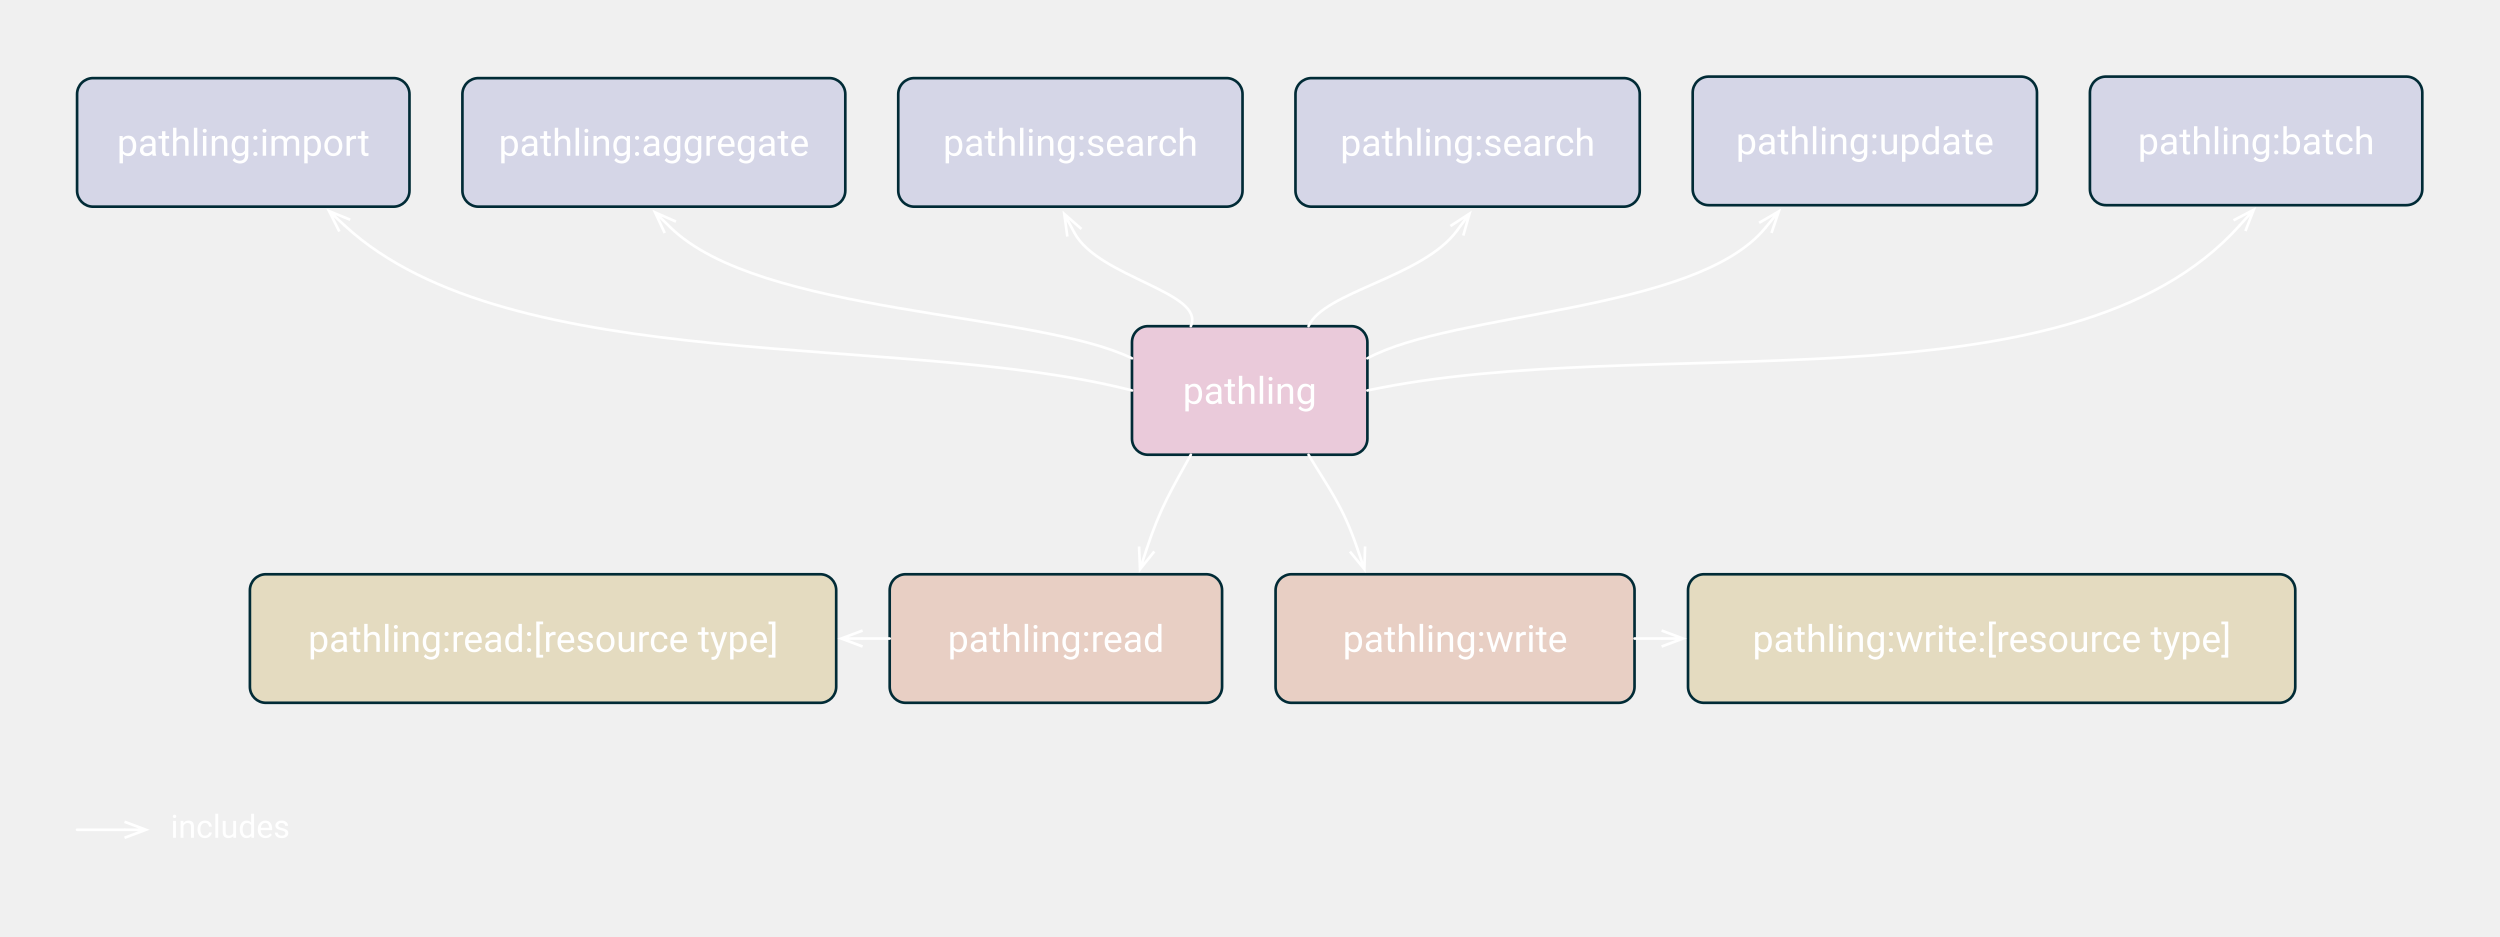
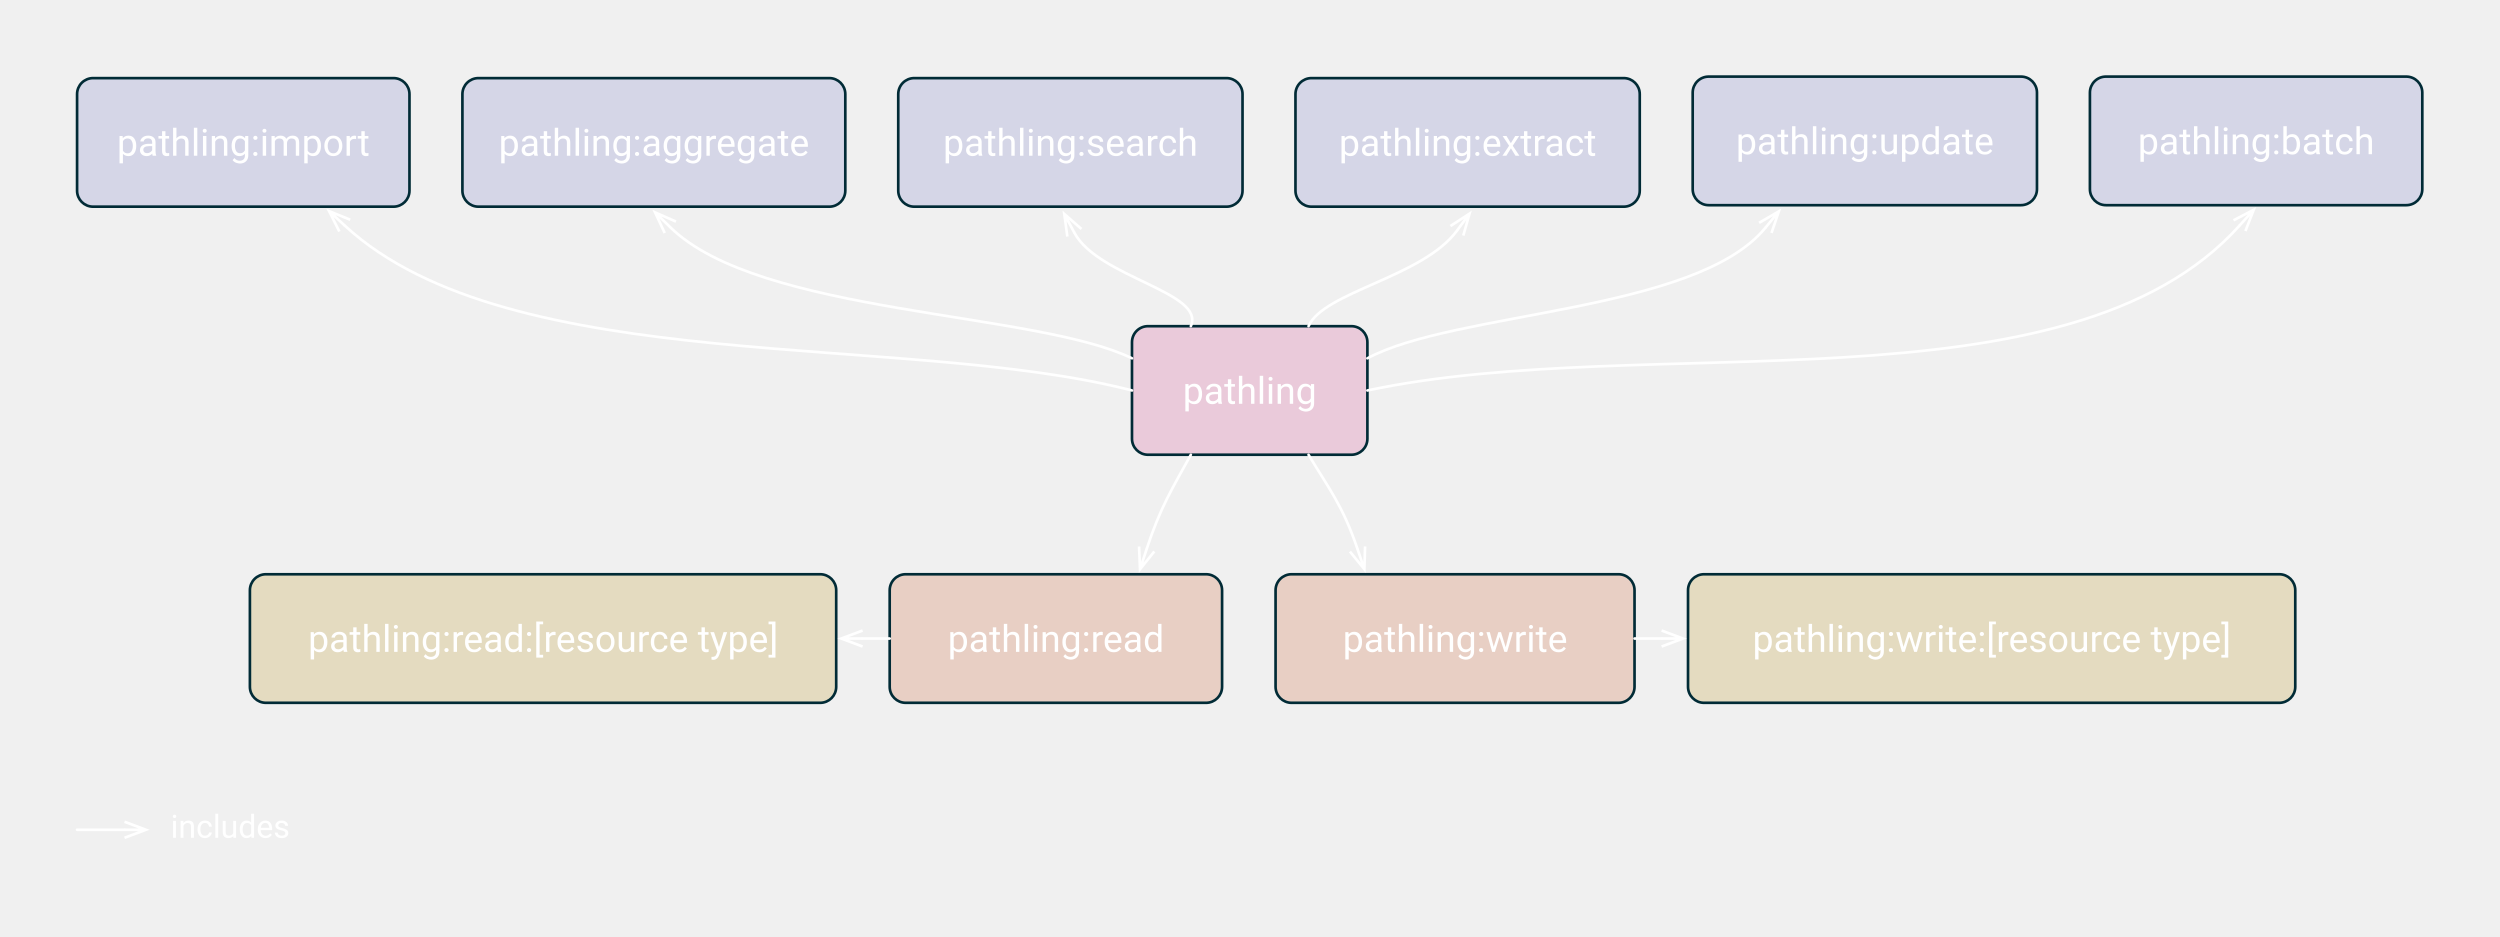
<svg xmlns="http://www.w3.org/2000/svg" version="1.1" viewBox="435 1682 937 351" width="937" height="351">
  <defs>
    <marker orient="auto" overflow="visible" markerUnits="strokeWidth" id="StickArrow_Marker" stroke-linejoin="miter" stroke-miterlimit="10" viewBox="-1 -4 10 8" markerWidth="10" markerHeight="8" color="white">
      <g>
        <path d="M 8 0 L 0 0 M 0 -3 L 8 0 L 0 3" fill="none" stroke="currentColor" stroke-width="1" />
      </g>
    </marker>
    <marker orient="auto" overflow="visible" markerUnits="strokeWidth" id="StickArrow_Marker_2" stroke-linejoin="miter" stroke-miterlimit="10" viewBox="-1 -4 10 8" markerWidth="10" markerHeight="8" color="white">
      <g>
        <path d="M 8 0 L 0 0 M 0 -3 L 8 0 L 0 3" fill="none" stroke="currentColor" stroke-width="1" />
      </g>
    </marker>
  </defs>
  <g id="Authorities_(dark)" stroke="none" fill="none" stroke-dasharray="none" stroke-opacity="1" fill-opacity="1">
    <g id="Authorities_(dark)_Layer_1">
      <g id="Graphic_16">
        <path d="M 865.269 1804.252 L 941.5 1804.252 C 944.813 1804.252 947.5 1806.938 947.5 1810.252 L 947.5 1846.441 C 947.5 1849.755 944.813 1852.441 941.5 1852.441 L 865.269 1852.441 C 861.955 1852.441 859.269 1849.755 859.269 1846.441 L 859.269 1810.252 C 859.269 1806.938 861.955 1804.252 865.269 1804.252 Z" fill="#d33682" fill-opacity=".2" />
        <path d="M 865.269 1804.252 L 941.5 1804.252 C 944.813 1804.252 947.5 1806.938 947.5 1810.252 L 947.5 1846.441 C 947.5 1849.755 944.813 1852.441 941.5 1852.441 L 865.269 1852.441 C 861.955 1852.441 859.269 1849.755 859.269 1846.441 L 859.269 1810.252 C 859.269 1806.938 861.955 1804.252 865.269 1804.252 Z" stroke="#012b36" stroke-linecap="round" stroke-linejoin="round" stroke-width="1" />
        <text transform="translate(864.269 1820.347)" fill="white">
          <tspan font-family="Roboto" font-size="14" fill="white" x="14.051" y="13">pathling</tspan>
        </text>
      </g>
      <g id="Graphic_21">
        <path d="M 774.456 1897.228 L 887.037 1897.228 C 890.35 1897.228 893.037 1899.915 893.037 1903.228 L 893.037 1939.417 C 893.037 1942.731 890.35 1945.417 887.037 1945.417 L 774.456 1945.417 C 771.142 1945.417 768.456 1942.731 768.456 1939.417 L 768.456 1903.228 C 768.456 1899.915 771.142 1897.228 774.456 1897.228 Z" fill="#cb4b16" fill-opacity=".2" />
        <path d="M 774.456 1897.228 L 887.037 1897.228 C 890.35 1897.228 893.037 1899.915 893.037 1903.228 L 893.037 1939.417 C 893.037 1942.731 890.35 1945.417 887.037 1945.417 L 774.456 1945.417 C 771.142 1945.417 768.456 1942.731 768.456 1939.417 L 768.456 1903.228 C 768.456 1899.915 771.142 1897.228 774.456 1897.228 Z" stroke="#012b36" stroke-linecap="round" stroke-linejoin="round" stroke-width="1" />
        <text transform="translate(773.4555 1913.323)" fill="white">
          <tspan font-family="Roboto" font-size="14" fill="white" x="16.764" y="13">pathling:read</tspan>
        </text>
      </g>
      <g id="Line_22">
        <path d="M 881.327 1852.441 C 874.393 1865.08 869.914 1872.07 864.771 1887.757" marker-end="url(#StickArrow_Marker)" stroke="white" stroke-linecap="round" stroke-linejoin="round" stroke-width="1" />
      </g>
      <g id="Graphic_23">
        <path d="M 919.084 1897.228 L 1041.623 1897.228 C 1044.937 1897.228 1047.623 1899.915 1047.623 1903.228 L 1047.623 1939.417 C 1047.623 1942.731 1044.937 1945.417 1041.623 1945.417 L 919.084 1945.417 C 915.771 1945.417 913.084 1942.731 913.084 1939.417 L 913.084 1903.228 C 913.084 1899.915 915.771 1897.228 919.084 1897.228 Z" fill="#cb4b16" fill-opacity=".2" />
        <path d="M 919.084 1897.228 L 1041.623 1897.228 C 1044.937 1897.228 1047.623 1899.915 1047.623 1903.228 L 1047.623 1939.417 C 1047.623 1942.731 1044.937 1945.417 1041.623 1945.417 L 919.084 1945.417 C 915.771 1945.417 913.084 1942.731 913.084 1939.417 L 913.084 1903.228 C 913.084 1899.915 915.771 1897.228 919.084 1897.228 Z" stroke="#012b36" stroke-linecap="round" stroke-linejoin="round" stroke-width="1" />
        <text transform="translate(918.0844 1913.323)" fill="white">
          <tspan font-family="Roboto" font-size="14" fill="white" x="20.187" y="13">pathling:write</tspan>
        </text>
      </g>
      <g id="Line_24">
        <path d="M 925.442 1852.441 C 933.086 1865.169 938.251 1871.441 943.794 1887.768" marker-end="url(#StickArrow_Marker)" stroke="white" stroke-linecap="round" stroke-linejoin="round" stroke-width="1" />
      </g>
      <g id="Graphic_25">
        <path d="M 534.661 1897.228 L 742.408 1897.228 C 745.721 1897.228 748.408 1899.915 748.408 1903.228 L 748.408 1939.417 C 748.408 1942.731 745.721 1945.417 742.408 1945.417 L 534.661 1945.417 C 531.348 1945.417 528.661 1942.731 528.661 1939.417 L 528.661 1903.228 C 528.661 1899.915 531.348 1897.228 534.661 1897.228 Z" fill="#b58900" fill-opacity=".2" />
        <path d="M 534.661 1897.228 L 742.408 1897.228 C 745.721 1897.228 748.408 1899.915 748.408 1903.228 L 748.408 1939.417 C 748.408 1942.731 745.721 1945.417 742.408 1945.417 L 534.661 1945.417 C 531.348 1945.417 528.661 1942.731 528.661 1939.417 L 528.661 1903.228 C 528.661 1899.915 531.348 1897.228 534.661 1897.228 Z" stroke="#012b36" stroke-linecap="round" stroke-linejoin="round" stroke-width="1" />
        <text transform="translate(533.6614 1913.323)" fill="white">
          <tspan font-family="Roboto" font-size="14" fill="white" x="16.823" y="13">pathling:read:[resource type]</tspan>
        </text>
      </g>
      <g id="Graphic_26">
        <path d="M 1073.671 1897.228 L 1289.265 1897.228 C 1292.579 1897.228 1295.265 1899.915 1295.265 1903.228 L 1295.265 1939.417 C 1295.265 1942.731 1292.579 1945.417 1289.265 1945.417 L 1073.671 1945.417 C 1070.357 1945.417 1067.671 1942.731 1067.671 1939.417 L 1067.671 1903.228 C 1067.671 1899.915 1070.357 1897.228 1073.671 1897.228 Z" fill="#b58900" fill-opacity=".2" />
        <path d="M 1073.671 1897.228 L 1289.265 1897.228 C 1292.579 1897.228 1295.265 1899.915 1295.265 1903.228 L 1295.265 1939.417 C 1295.265 1942.731 1292.579 1945.417 1289.265 1945.417 L 1073.671 1945.417 C 1070.357 1945.417 1067.671 1942.731 1067.671 1939.417 L 1067.671 1903.228 C 1067.671 1899.915 1070.357 1897.228 1073.671 1897.228 Z" stroke="#012b36" stroke-linecap="round" stroke-linejoin="round" stroke-width="1" />
        <text transform="translate(1072.671 1913.323)" fill="white">
          <tspan font-family="Roboto" font-size="14" fill="white" x="19.192" y="13">pathling:write:[resource type]</tspan>
        </text>
      </g>
      <g id="Line_27">
        <line x1="768.456" y1="1921.323" x2="758.308" y2="1921.323" marker-end="url(#StickArrow_Marker)" stroke="white" stroke-linecap="round" stroke-linejoin="round" stroke-width="1" />
      </g>
      <g id="Line_28">
        <line x1="1047.623" y1="1921.323" x2="1057.771" y2="1921.323" marker-end="url(#StickArrow_Marker)" stroke="white" stroke-linecap="round" stroke-linejoin="round" stroke-width="1" />
      </g>
      <g id="Line_32">
        <path d="M 859.269 1828.347 C 773.754 1806.251 626.357 1823.968 564.224 1766.563" marker-end="url(#StickArrow_Marker)" stroke="white" stroke-linecap="round" stroke-linejoin="round" stroke-width="1" />
      </g>
      <g id="Line_33">
        <path d="M 859.269 1816.299 C 823.013 1798.637 719.87 1800.103 686.242 1767.2" marker-end="url(#StickArrow_Marker)" stroke="white" stroke-linecap="round" stroke-linejoin="round" stroke-width="1" />
      </g>
      <g id="Line_34">
        <path d="M 881.327 1804.252 C 886.923 1791.513 846.711 1786.072 837.682 1769.246" marker-end="url(#StickArrow_Marker)" stroke="white" stroke-linecap="round" stroke-linejoin="round" stroke-width="1" />
      </g>
      <g id="Line_36">
        <line x1="463.888" y1="1993" x2="481.675" y2="1993" marker-end="url(#StickArrow_Marker)" stroke="white" stroke-linecap="round" stroke-linejoin="round" stroke-width="1" />
      </g>
      <g id="Graphic_35">
        <text transform="translate(498.9478 1985)" fill="white">
          <tspan font-family="Roboto" font-size="12" fill="white" x="0" y="11">includes</tspan>
        </text>
      </g>
      <g id="Graphic_29">
        <path d="M 469.888 1711.276 L 582.469 1711.276 C 585.783 1711.276 588.469 1713.962 588.469 1717.276 L 588.469 1753.465 C 588.469 1756.778 585.783 1759.465 582.469 1759.465 L 469.888 1759.465 C 466.575 1759.465 463.888 1756.778 463.888 1753.465 L 463.888 1717.276 C 463.888 1713.962 466.575 1711.276 469.888 1711.276 Z" fill="#6c71c4" fill-opacity=".2" />
        <path d="M 469.888 1711.276 L 582.469 1711.276 C 585.783 1711.276 588.469 1713.962 588.469 1717.276 L 588.469 1753.465 C 588.469 1756.778 585.783 1759.465 582.469 1759.465 L 469.888 1759.465 C 466.575 1759.465 463.888 1756.778 463.888 1753.465 L 463.888 1717.276 C 463.888 1713.962 466.575 1711.276 469.888 1711.276 Z" stroke="#012b36" stroke-linecap="round" stroke-linejoin="round" stroke-width="1" />
        <text transform="translate(468.8884 1727.37)" fill="white">
          <tspan font-family="Roboto" font-size="14" fill="white" x="9.952" y="13">pathling:import</tspan>
        </text>
      </g>
      <g id="Graphic_30">
        <path d="M 614.312 1711.276 L 745.82 1711.276 C 749.133 1711.276 751.82 1713.962 751.82 1717.276 L 751.82 1753.465 C 751.82 1756.778 749.133 1759.465 745.82 1759.465 L 614.312 1759.465 C 610.998 1759.465 608.312 1756.778 608.312 1753.465 L 608.312 1717.276 C 608.312 1713.962 610.998 1711.276 614.312 1711.276 Z" fill="#6c71c4" fill-opacity=".2" />
        <path d="M 614.312 1711.276 L 745.82 1711.276 C 749.133 1711.276 751.82 1713.962 751.82 1717.276 L 751.82 1753.465 C 751.82 1756.778 749.133 1759.465 745.82 1759.465 L 614.312 1759.465 C 610.998 1759.465 608.312 1756.778 608.312 1753.465 L 608.312 1717.276 C 608.312 1713.962 610.998 1711.276 614.312 1711.276 Z" stroke="#012b36" stroke-linecap="round" stroke-linejoin="round" stroke-width="1" />
        <text transform="translate(613.3119 1727.37)" fill="white">
          <tspan font-family="Roboto" font-size="14" fill="white" x="8.59" y="13">pathling:aggregate</tspan>
        </text>
      </g>
      <g id="Graphic_31">
        <path d="M 777.662 1711.276 L 894.699 1711.276 C 898.012 1711.276 900.699 1713.962 900.699 1717.276 L 900.699 1753.465 C 900.699 1756.778 898.012 1759.465 894.699 1759.465 L 777.662 1759.465 C 774.348 1759.465 771.662 1756.778 771.662 1753.465 L 771.662 1717.276 C 771.662 1713.962 774.348 1711.276 777.662 1711.276 Z" fill="#6c71c4" fill-opacity=".2" />
        <path d="M 777.662 1711.276 L 894.699 1711.276 C 898.012 1711.276 900.699 1713.962 900.699 1717.276 L 900.699 1753.465 C 900.699 1756.778 898.012 1759.465 894.699 1759.465 L 777.662 1759.465 C 774.348 1759.465 771.662 1756.778 771.662 1753.465 L 771.662 1717.276 C 771.662 1713.962 774.348 1711.276 777.662 1711.276 Z" stroke="#012b36" stroke-linecap="round" stroke-linejoin="round" stroke-width="1" />
        <text transform="translate(776.6622 1727.37)" fill="white">
          <tspan font-family="Roboto" font-size="14" fill="white" x="11.81" y="13">pathling:search</tspan>
        </text>
      </g>
      <g id="Graphic_37">
        <path d="M 1075.42 1710.709 L 1192.457 1710.709 C 1195.771 1710.709 1198.457 1713.395 1198.457 1716.709 L 1198.457 1752.898 C 1198.457 1756.211 1195.771 1758.898 1192.457 1758.898 L 1075.42 1758.898 C 1072.107 1758.898 1069.42 1756.211 1069.42 1752.898 L 1069.42 1716.709 C 1069.42 1713.395 1072.107 1710.709 1075.42 1710.709 Z" fill="#6c71c4" fill-opacity=".2" />
        <path d="M 1075.42 1710.709 L 1192.457 1710.709 C 1195.771 1710.709 1198.457 1713.395 1198.457 1716.709 L 1198.457 1752.898 C 1198.457 1756.211 1195.771 1758.898 1192.457 1758.898 L 1075.42 1758.898 C 1072.107 1758.898 1069.42 1756.211 1069.42 1752.898 L 1069.42 1716.709 C 1069.42 1713.395 1072.107 1710.709 1075.42 1710.709 Z" stroke="#012b36" stroke-linecap="round" stroke-linejoin="round" stroke-width="1" />
        <text transform="translate(1074.42 1726.803)" fill="white">
          <tspan font-family="Roboto" font-size="14" fill="white" x="11.222" y="13">pathling:update</tspan>
        </text>
      </g>
      <g id="Graphic_38">
        <path d="M 1224.299 1710.709 L 1336.88 1710.709 C 1340.194 1710.709 1342.88 1713.395 1342.88 1716.709 L 1342.88 1752.898 C 1342.88 1756.211 1340.194 1758.898 1336.88 1758.898 L 1224.299 1758.898 C 1220.986 1758.898 1218.299 1756.211 1218.299 1752.898 L 1218.299 1716.709 C 1218.299 1713.395 1220.986 1710.709 1224.299 1710.709 Z" fill="#6c71c4" fill-opacity=".2" />
        <path d="M 1224.299 1710.709 L 1336.88 1710.709 C 1340.194 1710.709 1342.88 1713.395 1342.88 1716.709 L 1342.88 1752.898 C 1342.88 1756.211 1340.194 1758.898 1336.88 1758.898 L 1224.299 1758.898 C 1220.986 1758.898 1218.299 1756.211 1218.299 1752.898 L 1218.299 1716.709 C 1218.299 1713.395 1220.986 1710.709 1224.299 1710.709 Z" stroke="#012b36" stroke-linecap="round" stroke-linejoin="round" stroke-width="1" />
        <text transform="translate(1223.299 1726.803)" fill="white">
          <tspan font-family="Roboto" font-size="14" fill="white" x="12.99" y="13">pathling:batch</tspan>
        </text>
      </g>
      <g id="Line_39">
        <path d="M 947.5 1816.299 C 980.178 1798.618 1070.598 1799.199 1096.634 1767.416" marker-end="url(#StickArrow_Marker)" stroke="white" stroke-linecap="round" stroke-linejoin="round" stroke-width="1" />
      </g>
      <g id="Line_40">
        <path d="M 947.5 1828.347 C 1052.914 1805.96 1210.056 1838.159 1274.346 1766.584" marker-end="url(#StickArrow_Marker)" stroke="white" stroke-linecap="round" stroke-linejoin="round" stroke-width="1" />
      </g>
      <g id="Graphic_41">
        <path d="M 926.541 1711.276 L 1043.578 1711.276 C 1046.891 1711.276 1049.578 1713.962 1049.578 1717.276 L 1049.578 1753.465 C 1049.578 1756.778 1046.891 1759.465 1043.578 1759.465 L 926.541 1759.465 C 923.227 1759.465 920.541 1756.778 920.541 1753.465 L 920.541 1717.276 C 920.541 1713.962 923.227 1711.276 926.541 1711.276 Z" fill="#6c71c4" fill-opacity=".2" />
        <path d="M 926.541 1711.276 L 1043.578 1711.276 C 1046.891 1711.276 1049.578 1713.962 1049.578 1717.276 L 1049.578 1753.465 C 1049.578 1756.778 1046.891 1759.465 1043.578 1759.465 L 926.541 1759.465 C 923.227 1759.465 920.541 1756.778 920.541 1753.465 L 920.541 1717.276 C 920.541 1713.962 923.227 1711.276 926.541 1711.276 Z" stroke="#012b36" stroke-linecap="round" stroke-linejoin="round" stroke-width="1" />
        <text transform="translate(925.5412 1727.37)" fill="white">
-           <tspan font-family="Roboto" font-size="14" fill="white" x="11.81" y="13">pathling:search</tspan>
+           <tspan font-family="Roboto" font-size="14" fill="white" x="11.304" y="13">pathling:extract</tspan>
        </text>
      </g>
      <g id="Line_42">
        <path d="M 925.442 1804.252 C 931.119 1791.328 968.166 1785.916 981.028 1768.505" marker-end="url(#StickArrow_Marker_2)" stroke="white" stroke-linecap="round" stroke-linejoin="round" stroke-width="1" />
      </g>
    </g>
  </g>
</svg>
